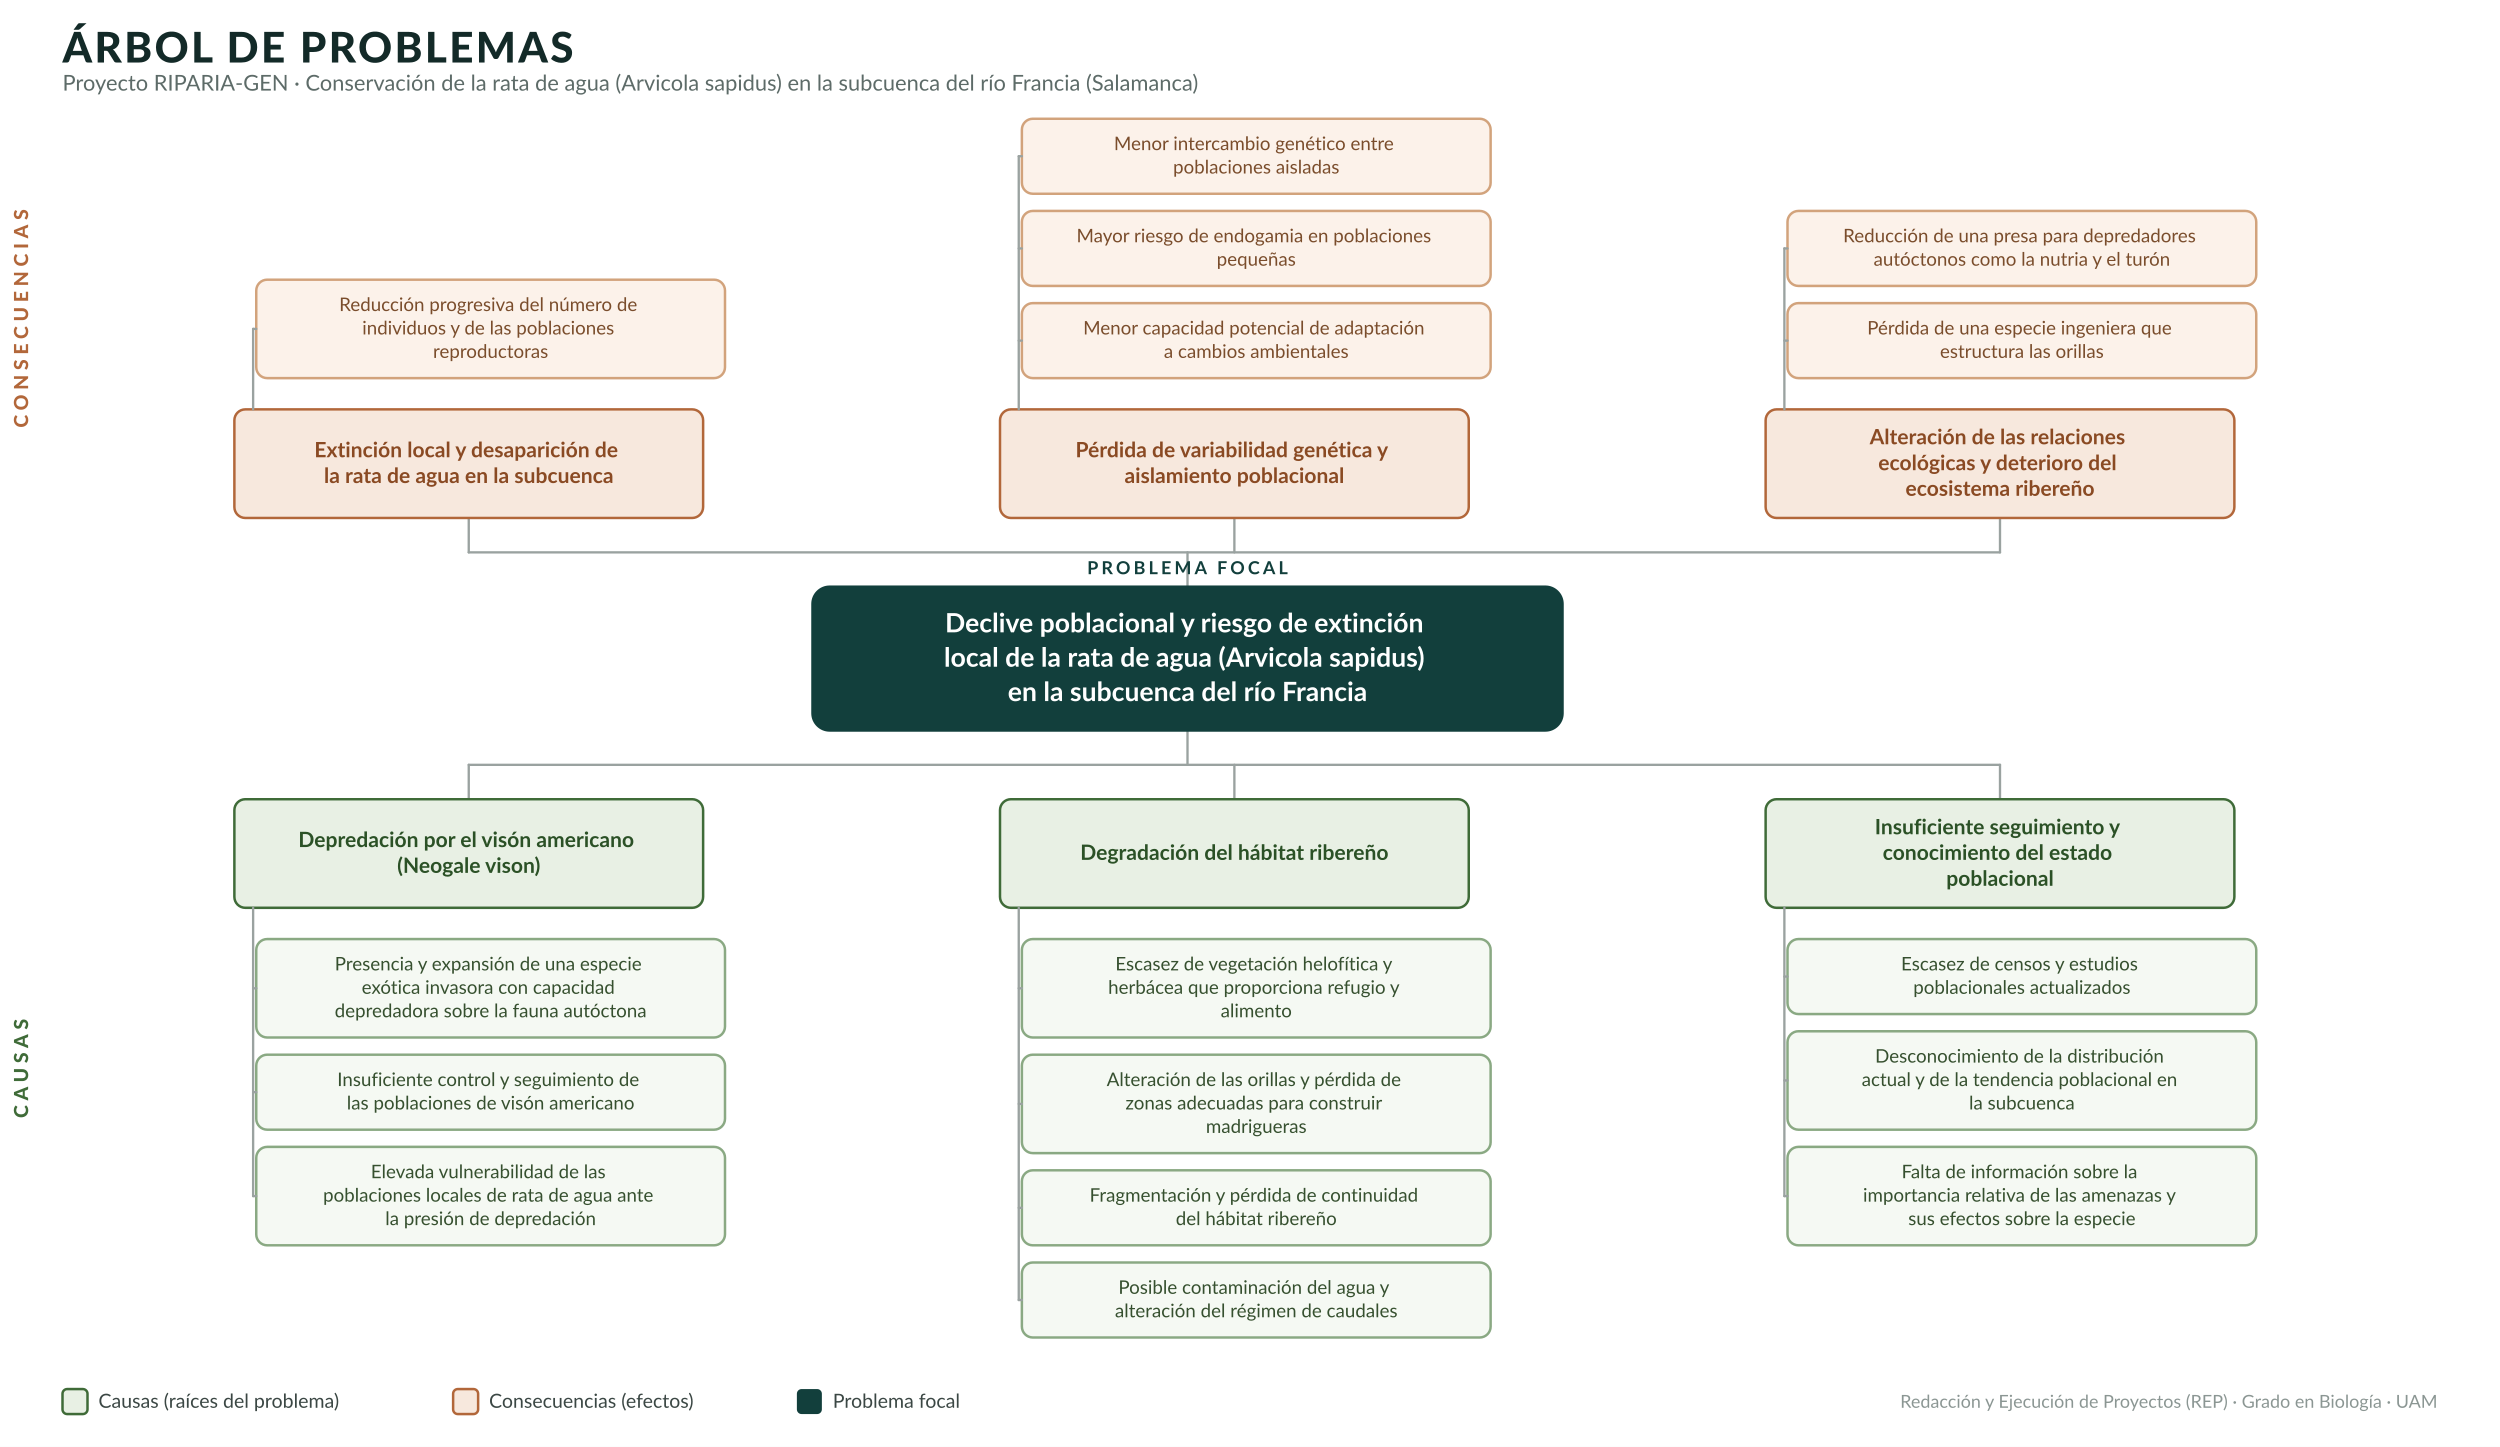
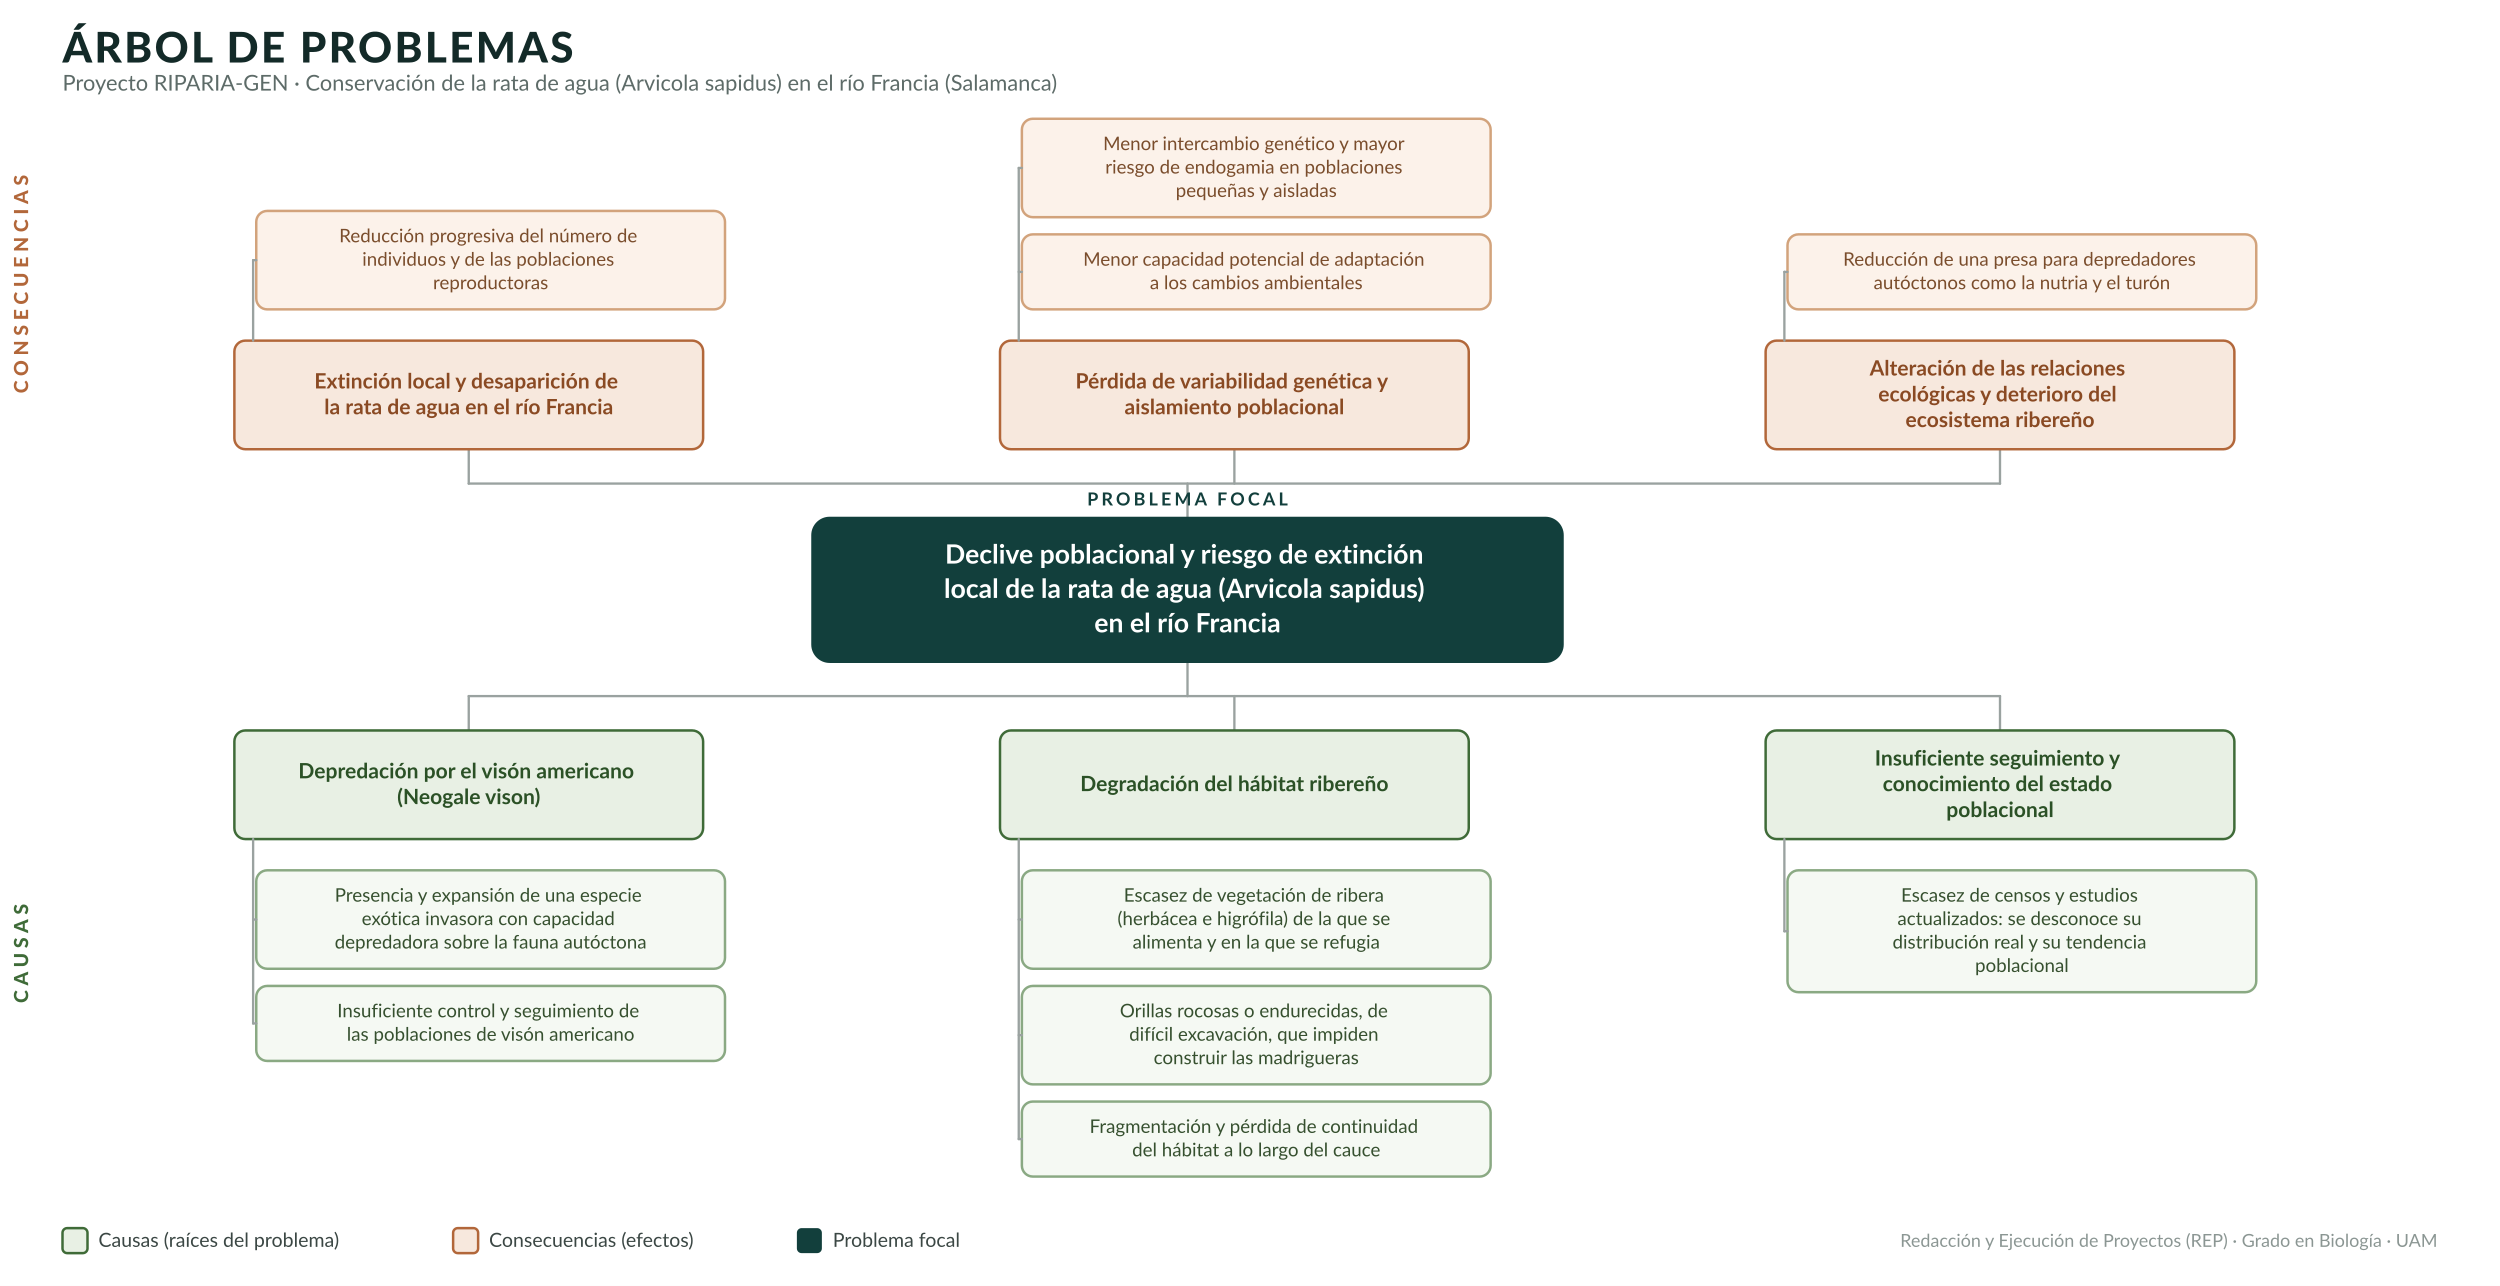
- <svg xmlns="http://www.w3.org/2000/svg" viewBox="0 0 1600 926" width="1600" height="926" font-family="Lato, Arial, sans-serif">
-   <rect x="0" y="0" width="1600" height="926.0" fill="#ffffff" />
-   <line x1="300.0" y1="331.5" x2="300.0" y2="353.5" stroke="#9aa2a0" stroke-width="1.5" stroke-linecap="round" />
-   <line x1="790.0" y1="331.5" x2="790.0" y2="353.5" stroke="#9aa2a0" stroke-width="1.5" stroke-linecap="round" />
-   <line x1="1280.0" y1="331.5" x2="1280.0" y2="353.5" stroke="#9aa2a0" stroke-width="1.5" stroke-linecap="round" />
-   <line x1="300.0" y1="353.5" x2="1280.0" y2="353.5" stroke="#9aa2a0" stroke-width="1.5" stroke-linecap="round" />
-   <line x1="760.0" y1="353.5" x2="760.0" y2="375.5" stroke="#9aa2a0" stroke-width="1.5" stroke-linecap="round" />
-   <line x1="760.0" y1="467.5" x2="760.0" y2="489.5" stroke="#9aa2a0" stroke-width="1.5" stroke-linecap="round" />
-   <line x1="300.0" y1="489.5" x2="1280.0" y2="489.5" stroke="#9aa2a0" stroke-width="1.5" stroke-linecap="round" />
-   <line x1="300.0" y1="489.5" x2="300.0" y2="511.5" stroke="#9aa2a0" stroke-width="1.5" stroke-linecap="round" />
-   <line x1="790.0" y1="489.5" x2="790.0" y2="511.5" stroke="#9aa2a0" stroke-width="1.5" stroke-linecap="round" />
-   <line x1="1280.0" y1="489.5" x2="1280.0" y2="511.5" stroke="#9aa2a0" stroke-width="1.5" stroke-linecap="round" />
-   <rect x="150.0" y="262.0" width="300.0" height="69.5" rx="7" ry="7" fill="#f7e8dd" stroke="#b2673a" stroke-width="1.6" />
+ <svg xmlns="http://www.w3.org/2000/svg" viewBox="0 0 1600 823" width="1600" height="823" font-family="Lato, Arial, sans-serif">
+   <rect x="0" y="0" width="1600" height="823.0" fill="#ffffff" />
+   <line x1="300.0" y1="287.5" x2="300.0" y2="309.5" stroke="#9aa2a0" stroke-width="1.5" stroke-linecap="round" />
+   <line x1="790.0" y1="287.5" x2="790.0" y2="309.5" stroke="#9aa2a0" stroke-width="1.5" stroke-linecap="round" />
+   <line x1="1280.0" y1="287.5" x2="1280.0" y2="309.5" stroke="#9aa2a0" stroke-width="1.5" stroke-linecap="round" />
+   <line x1="300.0" y1="309.5" x2="1280.0" y2="309.5" stroke="#9aa2a0" stroke-width="1.5" stroke-linecap="round" />
+   <line x1="760.0" y1="309.5" x2="760.0" y2="331.5" stroke="#9aa2a0" stroke-width="1.5" stroke-linecap="round" />
+   <line x1="760.0" y1="423.5" x2="760.0" y2="445.5" stroke="#9aa2a0" stroke-width="1.5" stroke-linecap="round" />
+   <line x1="300.0" y1="445.5" x2="1280.0" y2="445.5" stroke="#9aa2a0" stroke-width="1.5" stroke-linecap="round" />
+   <line x1="300.0" y1="445.5" x2="300.0" y2="467.5" stroke="#9aa2a0" stroke-width="1.5" stroke-linecap="round" />
+   <line x1="790.0" y1="445.5" x2="790.0" y2="467.5" stroke="#9aa2a0" stroke-width="1.5" stroke-linecap="round" />
+   <line x1="1280.0" y1="445.5" x2="1280.0" y2="467.5" stroke="#9aa2a0" stroke-width="1.5" stroke-linecap="round" />
+   <rect x="150.0" y="218.0" width="300.0" height="69.5" rx="7" ry="7" fill="#f7e8dd" stroke="#b2673a" stroke-width="1.6" />
  <text text-anchor="middle" dominant-baseline="middle" font-family="Lato, Arial, sans-serif" font-size="13.5" font-weight="700" fill="#8a4a23">
-     <tspan x="300.0" y="288.5">Extinción local y desaparición de</tspan>
-     <tspan x="300.0" y="305.0">la rata de agua en la subcuenca</tspan>
+     <tspan x="300.0" y="244.5">Extinción local y desaparición de</tspan>
+     <tspan x="300.0" y="261.0">la rata de agua en el río Francia</tspan>
  </text>
-   <line x1="162.0" y1="262.0" x2="162.0" y2="210.5" stroke="#9aa2a0" stroke-width="1.5" stroke-linecap="round" />
-   <rect x="164.0" y="179.0" width="300.0" height="63.0" rx="7" ry="7" fill="#fcf2ea" stroke="#d2a37c" stroke-width="1.6" />
+   <line x1="162.0" y1="218.0" x2="162.0" y2="166.5" stroke="#9aa2a0" stroke-width="1.5" stroke-linecap="round" />
+   <rect x="164.0" y="135.0" width="300.0" height="63.0" rx="7" ry="7" fill="#fcf2ea" stroke="#d2a37c" stroke-width="1.6" />
  <text text-anchor="middle" dominant-baseline="middle" font-family="Lato, Arial, sans-serif" font-size="12" font-weight="400" fill="#7a4d2c">
-     <tspan x="314.0" y="195.5">Reducción progresiva del número de</tspan>
-     <tspan x="314.0" y="210.5">individuos y de las poblaciones</tspan>
-     <tspan x="314.0" y="225.5">reproductoras</tspan>
+     <tspan x="314.0" y="151.5">Reducción progresiva del número de</tspan>
+     <tspan x="314.0" y="166.5">individuos y de las poblaciones</tspan>
+     <tspan x="314.0" y="181.5">reproductoras</tspan>
  </text>
-   <line x1="162.0" y1="210.5" x2="164.0" y2="210.5" stroke="#9aa2a0" stroke-width="1.5" stroke-linecap="round" />
-   <rect x="640.0" y="262.0" width="300.0" height="69.5" rx="7" ry="7" fill="#f7e8dd" stroke="#b2673a" stroke-width="1.6" />
+   <line x1="162.0" y1="166.5" x2="164.0" y2="166.5" stroke="#9aa2a0" stroke-width="1.5" stroke-linecap="round" />
+   <rect x="640.0" y="218.0" width="300.0" height="69.5" rx="7" ry="7" fill="#f7e8dd" stroke="#b2673a" stroke-width="1.6" />
  <text text-anchor="middle" dominant-baseline="middle" font-family="Lato, Arial, sans-serif" font-size="13.5" font-weight="700" fill="#8a4a23">
-     <tspan x="790.0" y="288.5">Pérdida de variabilidad genética y</tspan>
-     <tspan x="790.0" y="305.0">aislamiento poblacional</tspan>
+     <tspan x="790.0" y="244.5">Pérdida de variabilidad genética y</tspan>
+     <tspan x="790.0" y="261.0">aislamiento poblacional</tspan>
  </text>
-   <line x1="652.0" y1="262.0" x2="652.0" y2="100.0" stroke="#9aa2a0" stroke-width="1.5" stroke-linecap="round" />
-   <rect x="654.0" y="76.0" width="300.0" height="48.0" rx="7" ry="7" fill="#fcf2ea" stroke="#d2a37c" stroke-width="1.6" />
+   <line x1="652.0" y1="218.0" x2="652.0" y2="107.5" stroke="#9aa2a0" stroke-width="1.5" stroke-linecap="round" />
+   <rect x="654.0" y="76.0" width="300.0" height="63.0" rx="7" ry="7" fill="#fcf2ea" stroke="#d2a37c" stroke-width="1.6" />
  <text text-anchor="middle" dominant-baseline="middle" font-family="Lato, Arial, sans-serif" font-size="12" font-weight="400" fill="#7a4d2c">
-     <tspan x="804.0" y="92.5">Menor intercambio genético entre</tspan>
-     <tspan x="804.0" y="107.5">poblaciones aisladas</tspan>
+     <tspan x="804.0" y="92.5">Menor intercambio genético y mayor</tspan>
+     <tspan x="804.0" y="107.5">riesgo de endogamia en poblaciones</tspan>
+     <tspan x="804.0" y="122.5">pequeñas y aisladas</tspan>
  </text>
-   <line x1="652.0" y1="100.0" x2="654.0" y2="100.0" stroke="#9aa2a0" stroke-width="1.5" stroke-linecap="round" />
-   <rect x="654.0" y="135.0" width="300.0" height="48.0" rx="7" ry="7" fill="#fcf2ea" stroke="#d2a37c" stroke-width="1.6" />
+   <line x1="652.0" y1="107.5" x2="654.0" y2="107.5" stroke="#9aa2a0" stroke-width="1.5" stroke-linecap="round" />
+   <rect x="654.0" y="150.0" width="300.0" height="48.0" rx="7" ry="7" fill="#fcf2ea" stroke="#d2a37c" stroke-width="1.6" />
  <text text-anchor="middle" dominant-baseline="middle" font-family="Lato, Arial, sans-serif" font-size="12" font-weight="400" fill="#7a4d2c">
-     <tspan x="804.0" y="151.5">Mayor riesgo de endogamia en poblaciones</tspan>
-     <tspan x="804.0" y="166.5">pequeñas</tspan>
+     <tspan x="804.0" y="166.5">Menor capacidad potencial de adaptación</tspan>
+     <tspan x="804.0" y="181.5">a los cambios ambientales</tspan>
  </text>
-   <line x1="652.0" y1="159.0" x2="654.0" y2="159.0" stroke="#9aa2a0" stroke-width="1.5" stroke-linecap="round" />
-   <rect x="654.0" y="194.0" width="300.0" height="48.0" rx="7" ry="7" fill="#fcf2ea" stroke="#d2a37c" stroke-width="1.6" />
+   <line x1="652.0" y1="174.0" x2="654.0" y2="174.0" stroke="#9aa2a0" stroke-width="1.5" stroke-linecap="round" />
+   <rect x="1130.0" y="218.0" width="300.0" height="69.5" rx="7" ry="7" fill="#f7e8dd" stroke="#b2673a" stroke-width="1.6" />
+   <text text-anchor="middle" dominant-baseline="middle" font-family="Lato, Arial, sans-serif" font-size="13.5" font-weight="700" fill="#8a4a23">
+     <tspan x="1280.0" y="236.2">Alteración de las relaciones</tspan>
+     <tspan x="1280.0" y="252.8">ecológicas y deterioro del</tspan>
+     <tspan x="1280.0" y="269.2">ecosistema ribereño</tspan>
+   </text>
+   <line x1="1142.0" y1="218.0" x2="1142.0" y2="174.0" stroke="#9aa2a0" stroke-width="1.5" stroke-linecap="round" />
+   <rect x="1144.0" y="150.0" width="300.0" height="48.0" rx="7" ry="7" fill="#fcf2ea" stroke="#d2a37c" stroke-width="1.6" />
  <text text-anchor="middle" dominant-baseline="middle" font-family="Lato, Arial, sans-serif" font-size="12" font-weight="400" fill="#7a4d2c">
-     <tspan x="804.0" y="210.5">Menor capacidad potencial de adaptación</tspan>
-     <tspan x="804.0" y="225.5">a cambios ambientales</tspan>
+     <tspan x="1294.0" y="166.5">Reducción de una presa para depredadores</tspan>
+     <tspan x="1294.0" y="181.5">autóctonos como la nutria y el turón</tspan>
  </text>
-   <line x1="652.0" y1="218.0" x2="654.0" y2="218.0" stroke="#9aa2a0" stroke-width="1.5" stroke-linecap="round" />
-   <rect x="1130.0" y="262.0" width="300.0" height="69.5" rx="7" ry="7" fill="#f7e8dd" stroke="#b2673a" stroke-width="1.6" />
-   <text text-anchor="middle" dominant-baseline="middle" font-family="Lato, Arial, sans-serif" font-size="13.5" font-weight="700" fill="#8a4a23">
-     <tspan x="1280.0" y="280.2">Alteración de las relaciones</tspan>
-     <tspan x="1280.0" y="296.8">ecológicas y deterioro del</tspan>
-     <tspan x="1280.0" y="313.2">ecosistema ribereño</tspan>
+   <line x1="1142.0" y1="174.0" x2="1144.0" y2="174.0" stroke="#9aa2a0" stroke-width="1.5" stroke-linecap="round" />
+   <rect x="520.0" y="331.5" width="480.0" height="92.0" rx="11" ry="11" fill="#123f3c" stroke="#123f3c" stroke-width="1.6" />
+   <text text-anchor="middle" dominant-baseline="middle" font-family="Lato, Arial, sans-serif" font-size="17" font-weight="700" fill="#fff">
+     <tspan x="760.0" y="355.5">Declive poblacional y riesgo de extinción</tspan>
+     <tspan x="760.0" y="377.5">local de la rata de agua (Arvicola sapidus)</tspan>
+     <tspan x="760.0" y="399.5">en el río Francia</tspan>
  </text>
-   <line x1="1142.0" y1="262.0" x2="1142.0" y2="159.0" stroke="#9aa2a0" stroke-width="1.5" stroke-linecap="round" />
-   <rect x="1144.0" y="135.0" width="300.0" height="48.0" rx="7" ry="7" fill="#fcf2ea" stroke="#d2a37c" stroke-width="1.6" />
-   <text text-anchor="middle" dominant-baseline="middle" font-family="Lato, Arial, sans-serif" font-size="12" font-weight="400" fill="#7a4d2c">
-     <tspan x="1294.0" y="151.5">Reducción de una presa para depredadores</tspan>
-     <tspan x="1294.0" y="166.5">autóctonos como la nutria y el turón</tspan>
+   <text x="760" y="323.5" text-anchor="middle" font-family="Lato, Arial, sans-serif" font-size="11.5" font-weight="700" letter-spacing="2" fill="#123f3c">PROBLEMA  FOCAL</text>
+   <rect x="150.0" y="467.5" width="300.0" height="69.5" rx="7" ry="7" fill="#e8f0e4" stroke="#3f6b38" stroke-width="1.6" />
+   <text text-anchor="middle" dominant-baseline="middle" font-family="Lato, Arial, sans-serif" font-size="13.5" font-weight="700" fill="#2b5126">
+     <tspan x="300.0" y="494.0">Depredación por el visón americano</tspan>
+     <tspan x="300.0" y="510.5">(Neogale vison)</tspan>
  </text>
-   <line x1="1142.0" y1="159.0" x2="1144.0" y2="159.0" stroke="#9aa2a0" stroke-width="1.5" stroke-linecap="round" />
-   <rect x="1144.0" y="194.0" width="300.0" height="48.0" rx="7" ry="7" fill="#fcf2ea" stroke="#d2a37c" stroke-width="1.6" />
-   <text text-anchor="middle" dominant-baseline="middle" font-family="Lato, Arial, sans-serif" font-size="12" font-weight="400" fill="#7a4d2c">
-     <tspan x="1294.0" y="210.5">Pérdida de una especie ingeniera que</tspan>
-     <tspan x="1294.0" y="225.5">estructura las orillas</tspan>
+   <line x1="162.0" y1="537.0" x2="162.0" y2="655.0" stroke="#9aa2a0" stroke-width="1.5" stroke-linecap="round" />
+   <rect x="164.0" y="557.0" width="300.0" height="63.0" rx="7" ry="7" fill="#f5f9f3" stroke="#8aa983" stroke-width="1.6" />
+   <text text-anchor="middle" dominant-baseline="middle" font-family="Lato, Arial, sans-serif" font-size="12" font-weight="400" fill="#36502f">
+     <tspan x="314.0" y="573.5">Presencia y expansión de una especie</tspan>
+     <tspan x="314.0" y="588.5">exótica invasora con capacidad</tspan>
+     <tspan x="314.0" y="603.5">depredadora sobre la fauna autóctona</tspan>
  </text>
-   <line x1="1142.0" y1="218.0" x2="1144.0" y2="218.0" stroke="#9aa2a0" stroke-width="1.5" stroke-linecap="round" />
-   <rect x="520.0" y="375.5" width="480.0" height="92.0" rx="11" ry="11" fill="#123f3c" stroke="#123f3c" stroke-width="1.6" />
-   <text text-anchor="middle" dominant-baseline="middle" font-family="Lato, Arial, sans-serif" font-size="17" font-weight="700" fill="#fff">
-     <tspan x="760.0" y="399.5">Declive poblacional y riesgo de extinción</tspan>
-     <tspan x="760.0" y="421.5">local de la rata de agua (Arvicola sapidus)</tspan>
-     <tspan x="760.0" y="443.5">en la subcuenca del río Francia</tspan>
+   <line x1="162.0" y1="588.5" x2="164.0" y2="588.5" stroke="#9aa2a0" stroke-width="1.5" stroke-linecap="round" />
+   <rect x="164.0" y="631.0" width="300.0" height="48.0" rx="7" ry="7" fill="#f5f9f3" stroke="#8aa983" stroke-width="1.6" />
+   <text text-anchor="middle" dominant-baseline="middle" font-family="Lato, Arial, sans-serif" font-size="12" font-weight="400" fill="#36502f">
+     <tspan x="314.0" y="647.5">Insuficiente control y seguimiento de</tspan>
+     <tspan x="314.0" y="662.5">las poblaciones de visón americano</tspan>
  </text>
-   <text x="760" y="367.5" text-anchor="middle" font-family="Lato, Arial, sans-serif" font-size="11.5" font-weight="700" letter-spacing="2" fill="#123f3c">PROBLEMA  FOCAL</text>
-   <rect x="150.0" y="511.5" width="300.0" height="69.5" rx="7" ry="7" fill="#e8f0e4" stroke="#3f6b38" stroke-width="1.6" />
+   <line x1="162.0" y1="655.0" x2="164.0" y2="655.0" stroke="#9aa2a0" stroke-width="1.5" stroke-linecap="round" />
+   <rect x="640.0" y="467.5" width="300.0" height="69.5" rx="7" ry="7" fill="#e8f0e4" stroke="#3f6b38" stroke-width="1.6" />
  <text text-anchor="middle" dominant-baseline="middle" font-family="Lato, Arial, sans-serif" font-size="13.5" font-weight="700" fill="#2b5126">
-     <tspan x="300.0" y="538.0">Depredación por el visón americano</tspan>
-     <tspan x="300.0" y="554.5">(Neogale vison)</tspan>
+     <tspan x="790.0" y="502.2">Degradación del hábitat ribereño</tspan>
  </text>
-   <line x1="162.0" y1="581.0" x2="162.0" y2="765.5" stroke="#9aa2a0" stroke-width="1.5" stroke-linecap="round" />
-   <rect x="164.0" y="601.0" width="300.0" height="63.0" rx="7" ry="7" fill="#f5f9f3" stroke="#8aa983" stroke-width="1.6" />
+   <line x1="652.0" y1="537.0" x2="652.0" y2="729.0" stroke="#9aa2a0" stroke-width="1.5" stroke-linecap="round" />
+   <rect x="654.0" y="557.0" width="300.0" height="63.0" rx="7" ry="7" fill="#f5f9f3" stroke="#8aa983" stroke-width="1.6" />
  <text text-anchor="middle" dominant-baseline="middle" font-family="Lato, Arial, sans-serif" font-size="12" font-weight="400" fill="#36502f">
-     <tspan x="314.0" y="617.5">Presencia y expansión de una especie</tspan>
-     <tspan x="314.0" y="632.5">exótica invasora con capacidad</tspan>
-     <tspan x="314.0" y="647.5">depredadora sobre la fauna autóctona</tspan>
+     <tspan x="804.0" y="573.5">Escasez de vegetación de ribera</tspan>
+     <tspan x="804.0" y="588.5">(herbácea e higrófila) de la que se</tspan>
+     <tspan x="804.0" y="603.5">alimenta y en la que se refugia</tspan>
  </text>
-   <line x1="162.0" y1="632.5" x2="164.0" y2="632.5" stroke="#9aa2a0" stroke-width="1.5" stroke-linecap="round" />
-   <rect x="164.0" y="675.0" width="300.0" height="48.0" rx="7" ry="7" fill="#f5f9f3" stroke="#8aa983" stroke-width="1.6" />
+   <line x1="652.0" y1="588.5" x2="654.0" y2="588.5" stroke="#9aa2a0" stroke-width="1.5" stroke-linecap="round" />
+   <rect x="654.0" y="631.0" width="300.0" height="63.0" rx="7" ry="7" fill="#f5f9f3" stroke="#8aa983" stroke-width="1.6" />
  <text text-anchor="middle" dominant-baseline="middle" font-family="Lato, Arial, sans-serif" font-size="12" font-weight="400" fill="#36502f">
-     <tspan x="314.0" y="691.5">Insuficiente control y seguimiento de</tspan>
-     <tspan x="314.0" y="706.5">las poblaciones de visón americano</tspan>
+     <tspan x="804.0" y="647.5">Orillas rocosas o endurecidas, de</tspan>
+     <tspan x="804.0" y="662.5">difícil excavación, que impiden</tspan>
+     <tspan x="804.0" y="677.5">construir las madrigueras</tspan>
  </text>
-   <line x1="162.0" y1="699.0" x2="164.0" y2="699.0" stroke="#9aa2a0" stroke-width="1.5" stroke-linecap="round" />
-   <rect x="164.0" y="734.0" width="300.0" height="63.0" rx="7" ry="7" fill="#f5f9f3" stroke="#8aa983" stroke-width="1.6" />
+   <line x1="652.0" y1="662.5" x2="654.0" y2="662.5" stroke="#9aa2a0" stroke-width="1.5" stroke-linecap="round" />
+   <rect x="654.0" y="705.0" width="300.0" height="48.0" rx="7" ry="7" fill="#f5f9f3" stroke="#8aa983" stroke-width="1.6" />
  <text text-anchor="middle" dominant-baseline="middle" font-family="Lato, Arial, sans-serif" font-size="12" font-weight="400" fill="#36502f">
-     <tspan x="314.0" y="750.5">Elevada vulnerabilidad de las</tspan>
-     <tspan x="314.0" y="765.5">poblaciones locales de rata de agua ante</tspan>
-     <tspan x="314.0" y="780.5">la presión de depredación</tspan>
+     <tspan x="804.0" y="721.5">Fragmentación y pérdida de continuidad</tspan>
+     <tspan x="804.0" y="736.5">del hábitat a lo largo del cauce</tspan>
  </text>
-   <line x1="162.0" y1="765.5" x2="164.0" y2="765.5" stroke="#9aa2a0" stroke-width="1.5" stroke-linecap="round" />
-   <rect x="640.0" y="511.5" width="300.0" height="69.5" rx="7" ry="7" fill="#e8f0e4" stroke="#3f6b38" stroke-width="1.6" />
+   <line x1="652.0" y1="729.0" x2="654.0" y2="729.0" stroke="#9aa2a0" stroke-width="1.5" stroke-linecap="round" />
+   <rect x="1130.0" y="467.5" width="300.0" height="69.5" rx="7" ry="7" fill="#e8f0e4" stroke="#3f6b38" stroke-width="1.6" />
  <text text-anchor="middle" dominant-baseline="middle" font-family="Lato, Arial, sans-serif" font-size="13.5" font-weight="700" fill="#2b5126">
-     <tspan x="790.0" y="546.2">Degradación del hábitat ribereño</tspan>
+     <tspan x="1280.0" y="485.8">Insuficiente seguimiento y</tspan>
+     <tspan x="1280.0" y="502.2">conocimiento del estado</tspan>
+     <tspan x="1280.0" y="518.8">poblacional</tspan>
  </text>
-   <line x1="652.0" y1="581.0" x2="652.0" y2="832.0" stroke="#9aa2a0" stroke-width="1.5" stroke-linecap="round" />
-   <rect x="654.0" y="601.0" width="300.0" height="63.0" rx="7" ry="7" fill="#f5f9f3" stroke="#8aa983" stroke-width="1.6" />
+   <line x1="1142.0" y1="537.0" x2="1142.0" y2="596.0" stroke="#9aa2a0" stroke-width="1.5" stroke-linecap="round" />
+   <rect x="1144.0" y="557.0" width="300.0" height="78.0" rx="7" ry="7" fill="#f5f9f3" stroke="#8aa983" stroke-width="1.6" />
  <text text-anchor="middle" dominant-baseline="middle" font-family="Lato, Arial, sans-serif" font-size="12" font-weight="400" fill="#36502f">
-     <tspan x="804.0" y="617.5">Escasez de vegetación helofítica y</tspan>
-     <tspan x="804.0" y="632.5">herbácea que proporciona refugio y</tspan>
-     <tspan x="804.0" y="647.5">alimento</tspan>
+     <tspan x="1294.0" y="573.5">Escasez de censos y estudios</tspan>
+     <tspan x="1294.0" y="588.5">actualizados: se desconoce su</tspan>
+     <tspan x="1294.0" y="603.5">distribución real y su tendencia</tspan>
+     <tspan x="1294.0" y="618.5">poblacional</tspan>
  </text>
-   <line x1="652.0" y1="632.5" x2="654.0" y2="632.5" stroke="#9aa2a0" stroke-width="1.5" stroke-linecap="round" />
-   <rect x="654.0" y="675.0" width="300.0" height="63.0" rx="7" ry="7" fill="#f5f9f3" stroke="#8aa983" stroke-width="1.6" />
-   <text text-anchor="middle" dominant-baseline="middle" font-family="Lato, Arial, sans-serif" font-size="12" font-weight="400" fill="#36502f">
-     <tspan x="804.0" y="691.5">Alteración de las orillas y pérdida de</tspan>
-     <tspan x="804.0" y="706.5">zonas adecuadas para construir</tspan>
-     <tspan x="804.0" y="721.5">madrigueras</tspan>
-   </text>
-   <line x1="652.0" y1="706.5" x2="654.0" y2="706.5" stroke="#9aa2a0" stroke-width="1.5" stroke-linecap="round" />
-   <rect x="654.0" y="749.0" width="300.0" height="48.0" rx="7" ry="7" fill="#f5f9f3" stroke="#8aa983" stroke-width="1.6" />
-   <text text-anchor="middle" dominant-baseline="middle" font-family="Lato, Arial, sans-serif" font-size="12" font-weight="400" fill="#36502f">
-     <tspan x="804.0" y="765.5">Fragmentación y pérdida de continuidad</tspan>
-     <tspan x="804.0" y="780.5">del hábitat ribereño</tspan>
-   </text>
-   <line x1="652.0" y1="773.0" x2="654.0" y2="773.0" stroke="#9aa2a0" stroke-width="1.5" stroke-linecap="round" />
-   <rect x="654.0" y="808.0" width="300.0" height="48.0" rx="7" ry="7" fill="#f5f9f3" stroke="#8aa983" stroke-width="1.6" />
-   <text text-anchor="middle" dominant-baseline="middle" font-family="Lato, Arial, sans-serif" font-size="12" font-weight="400" fill="#36502f">
-     <tspan x="804.0" y="824.5">Posible contaminación del agua y</tspan>
-     <tspan x="804.0" y="839.5">alteración del régimen de caudales</tspan>
-   </text>
-   <line x1="652.0" y1="832.0" x2="654.0" y2="832.0" stroke="#9aa2a0" stroke-width="1.5" stroke-linecap="round" />
-   <rect x="1130.0" y="511.5" width="300.0" height="69.5" rx="7" ry="7" fill="#e8f0e4" stroke="#3f6b38" stroke-width="1.6" />
-   <text text-anchor="middle" dominant-baseline="middle" font-family="Lato, Arial, sans-serif" font-size="13.5" font-weight="700" fill="#2b5126">
-     <tspan x="1280.0" y="529.8">Insuficiente seguimiento y</tspan>
-     <tspan x="1280.0" y="546.2">conocimiento del estado</tspan>
-     <tspan x="1280.0" y="562.8">poblacional</tspan>
-   </text>
-   <line x1="1142.0" y1="581.0" x2="1142.0" y2="765.5" stroke="#9aa2a0" stroke-width="1.5" stroke-linecap="round" />
-   <rect x="1144.0" y="601.0" width="300.0" height="48.0" rx="7" ry="7" fill="#f5f9f3" stroke="#8aa983" stroke-width="1.6" />
-   <text text-anchor="middle" dominant-baseline="middle" font-family="Lato, Arial, sans-serif" font-size="12" font-weight="400" fill="#36502f">
-     <tspan x="1294.0" y="617.5">Escasez de censos y estudios</tspan>
-     <tspan x="1294.0" y="632.5">poblacionales actualizados</tspan>
-   </text>
-   <line x1="1142.0" y1="625.0" x2="1144.0" y2="625.0" stroke="#9aa2a0" stroke-width="1.5" stroke-linecap="round" />
-   <rect x="1144.0" y="660.0" width="300.0" height="63.0" rx="7" ry="7" fill="#f5f9f3" stroke="#8aa983" stroke-width="1.6" />
-   <text text-anchor="middle" dominant-baseline="middle" font-family="Lato, Arial, sans-serif" font-size="12" font-weight="400" fill="#36502f">
-     <tspan x="1294.0" y="676.5">Desconocimiento de la distribución</tspan>
-     <tspan x="1294.0" y="691.5">actual y de la tendencia poblacional en</tspan>
-     <tspan x="1294.0" y="706.5">la subcuenca</tspan>
-   </text>
-   <line x1="1142.0" y1="691.5" x2="1144.0" y2="691.5" stroke="#9aa2a0" stroke-width="1.5" stroke-linecap="round" />
-   <rect x="1144.0" y="734.0" width="300.0" height="63.0" rx="7" ry="7" fill="#f5f9f3" stroke="#8aa983" stroke-width="1.6" />
-   <text text-anchor="middle" dominant-baseline="middle" font-family="Lato, Arial, sans-serif" font-size="12" font-weight="400" fill="#36502f">
-     <tspan x="1294.0" y="750.5">Falta de información sobre la</tspan>
-     <tspan x="1294.0" y="765.5">importancia relativa de las amenazas y</tspan>
-     <tspan x="1294.0" y="780.5">sus efectos sobre la especie</tspan>
-   </text>
-   <line x1="1142.0" y1="765.5" x2="1144.0" y2="765.5" stroke="#9aa2a0" stroke-width="1.5" stroke-linecap="round" />
+   <line x1="1142.0" y1="596.0" x2="1144.0" y2="596.0" stroke="#9aa2a0" stroke-width="1.5" stroke-linecap="round" />
  <text x="40" y="40" font-family="Lato, Arial, sans-serif" font-size="27" font-weight="800" letter-spacing="1.5" fill="#132a28">ÁRBOL DE PROBLEMAS</text>
-   <text x="40" y="58" font-family="Lato, Arial, sans-serif" font-size="14" fill="#5d6b68">Proyecto RIPARIA-GEN · Conservación de la rata de agua (Arvicola sapidus) en la subcuenca del río Francia (Salamanca)</text>
-   <text x="18" y="203.8" transform="rotate(-90 18 203.8)" text-anchor="middle" font-family="Lato, Arial, sans-serif" font-size="12.5" font-weight="800" letter-spacing="3" fill="#b2673a">CONSECUENCIAS</text>
-   <text x="18" y="683.8" transform="rotate(-90 18 683.8)" text-anchor="middle" font-family="Lato, Arial, sans-serif" font-size="12.5" font-weight="800" letter-spacing="3" fill="#3f6b38">CAUSAS</text>
-   <rect x="40" y="889.0" width="16" height="16" rx="3" fill="#e8f0e4" stroke="#3f6b38" stroke-width="1.6" />
-   <text x="63" y="901.0" font-family="Lato, Arial, sans-serif" font-size="12.5" fill="#3b4744">Causas (raíces del problema)</text>
-   <rect x="290" y="889.0" width="16" height="16" rx="3" fill="#f7e8dd" stroke="#b2673a" stroke-width="1.6" />
-   <text x="313" y="901.0" font-family="Lato, Arial, sans-serif" font-size="12.5" fill="#3b4744">Consecuencias (efectos)</text>
-   <rect x="510" y="889.0" width="16" height="16" rx="3" fill="#123f3c" />
-   <text x="533" y="901.0" font-family="Lato, Arial, sans-serif" font-size="12.5" fill="#3b4744">Problema focal</text>
-   <text x="1560" y="901.0" text-anchor="end" font-family="Lato, Arial, sans-serif" font-size="11.5" fill="#8b9693">Redacción y Ejecución de Proyectos (REP) · Grado en Biología · UAM</text>
+   <text x="40" y="58" font-family="Lato, Arial, sans-serif" font-size="14" fill="#5d6b68">Proyecto RIPARIA-GEN · Conservación de la rata de agua (Arvicola sapidus) en el río Francia (Salamanca)</text>
+   <text x="18" y="181.8" transform="rotate(-90 18 181.8)" text-anchor="middle" font-family="Lato, Arial, sans-serif" font-size="12.5" font-weight="800" letter-spacing="3" fill="#b2673a">CONSECUENCIAS</text>
+   <text x="18" y="610.2" transform="rotate(-90 18 610.2)" text-anchor="middle" font-family="Lato, Arial, sans-serif" font-size="12.5" font-weight="800" letter-spacing="3" fill="#3f6b38">CAUSAS</text>
+   <rect x="40" y="786.0" width="16" height="16" rx="3" fill="#e8f0e4" stroke="#3f6b38" stroke-width="1.6" />
+   <text x="63" y="798.0" font-family="Lato, Arial, sans-serif" font-size="12.5" fill="#3b4744">Causas (raíces del problema)</text>
+   <rect x="290" y="786.0" width="16" height="16" rx="3" fill="#f7e8dd" stroke="#b2673a" stroke-width="1.6" />
+   <text x="313" y="798.0" font-family="Lato, Arial, sans-serif" font-size="12.5" fill="#3b4744">Consecuencias (efectos)</text>
+   <rect x="510" y="786.0" width="16" height="16" rx="3" fill="#123f3c" />
+   <text x="533" y="798.0" font-family="Lato, Arial, sans-serif" font-size="12.5" fill="#3b4744">Problema focal</text>
+   <text x="1560" y="798.0" text-anchor="end" font-family="Lato, Arial, sans-serif" font-size="11.5" fill="#8b9693">Redacción y Ejecución de Proyectos (REP) · Grado en Biología · UAM</text>
</svg>
